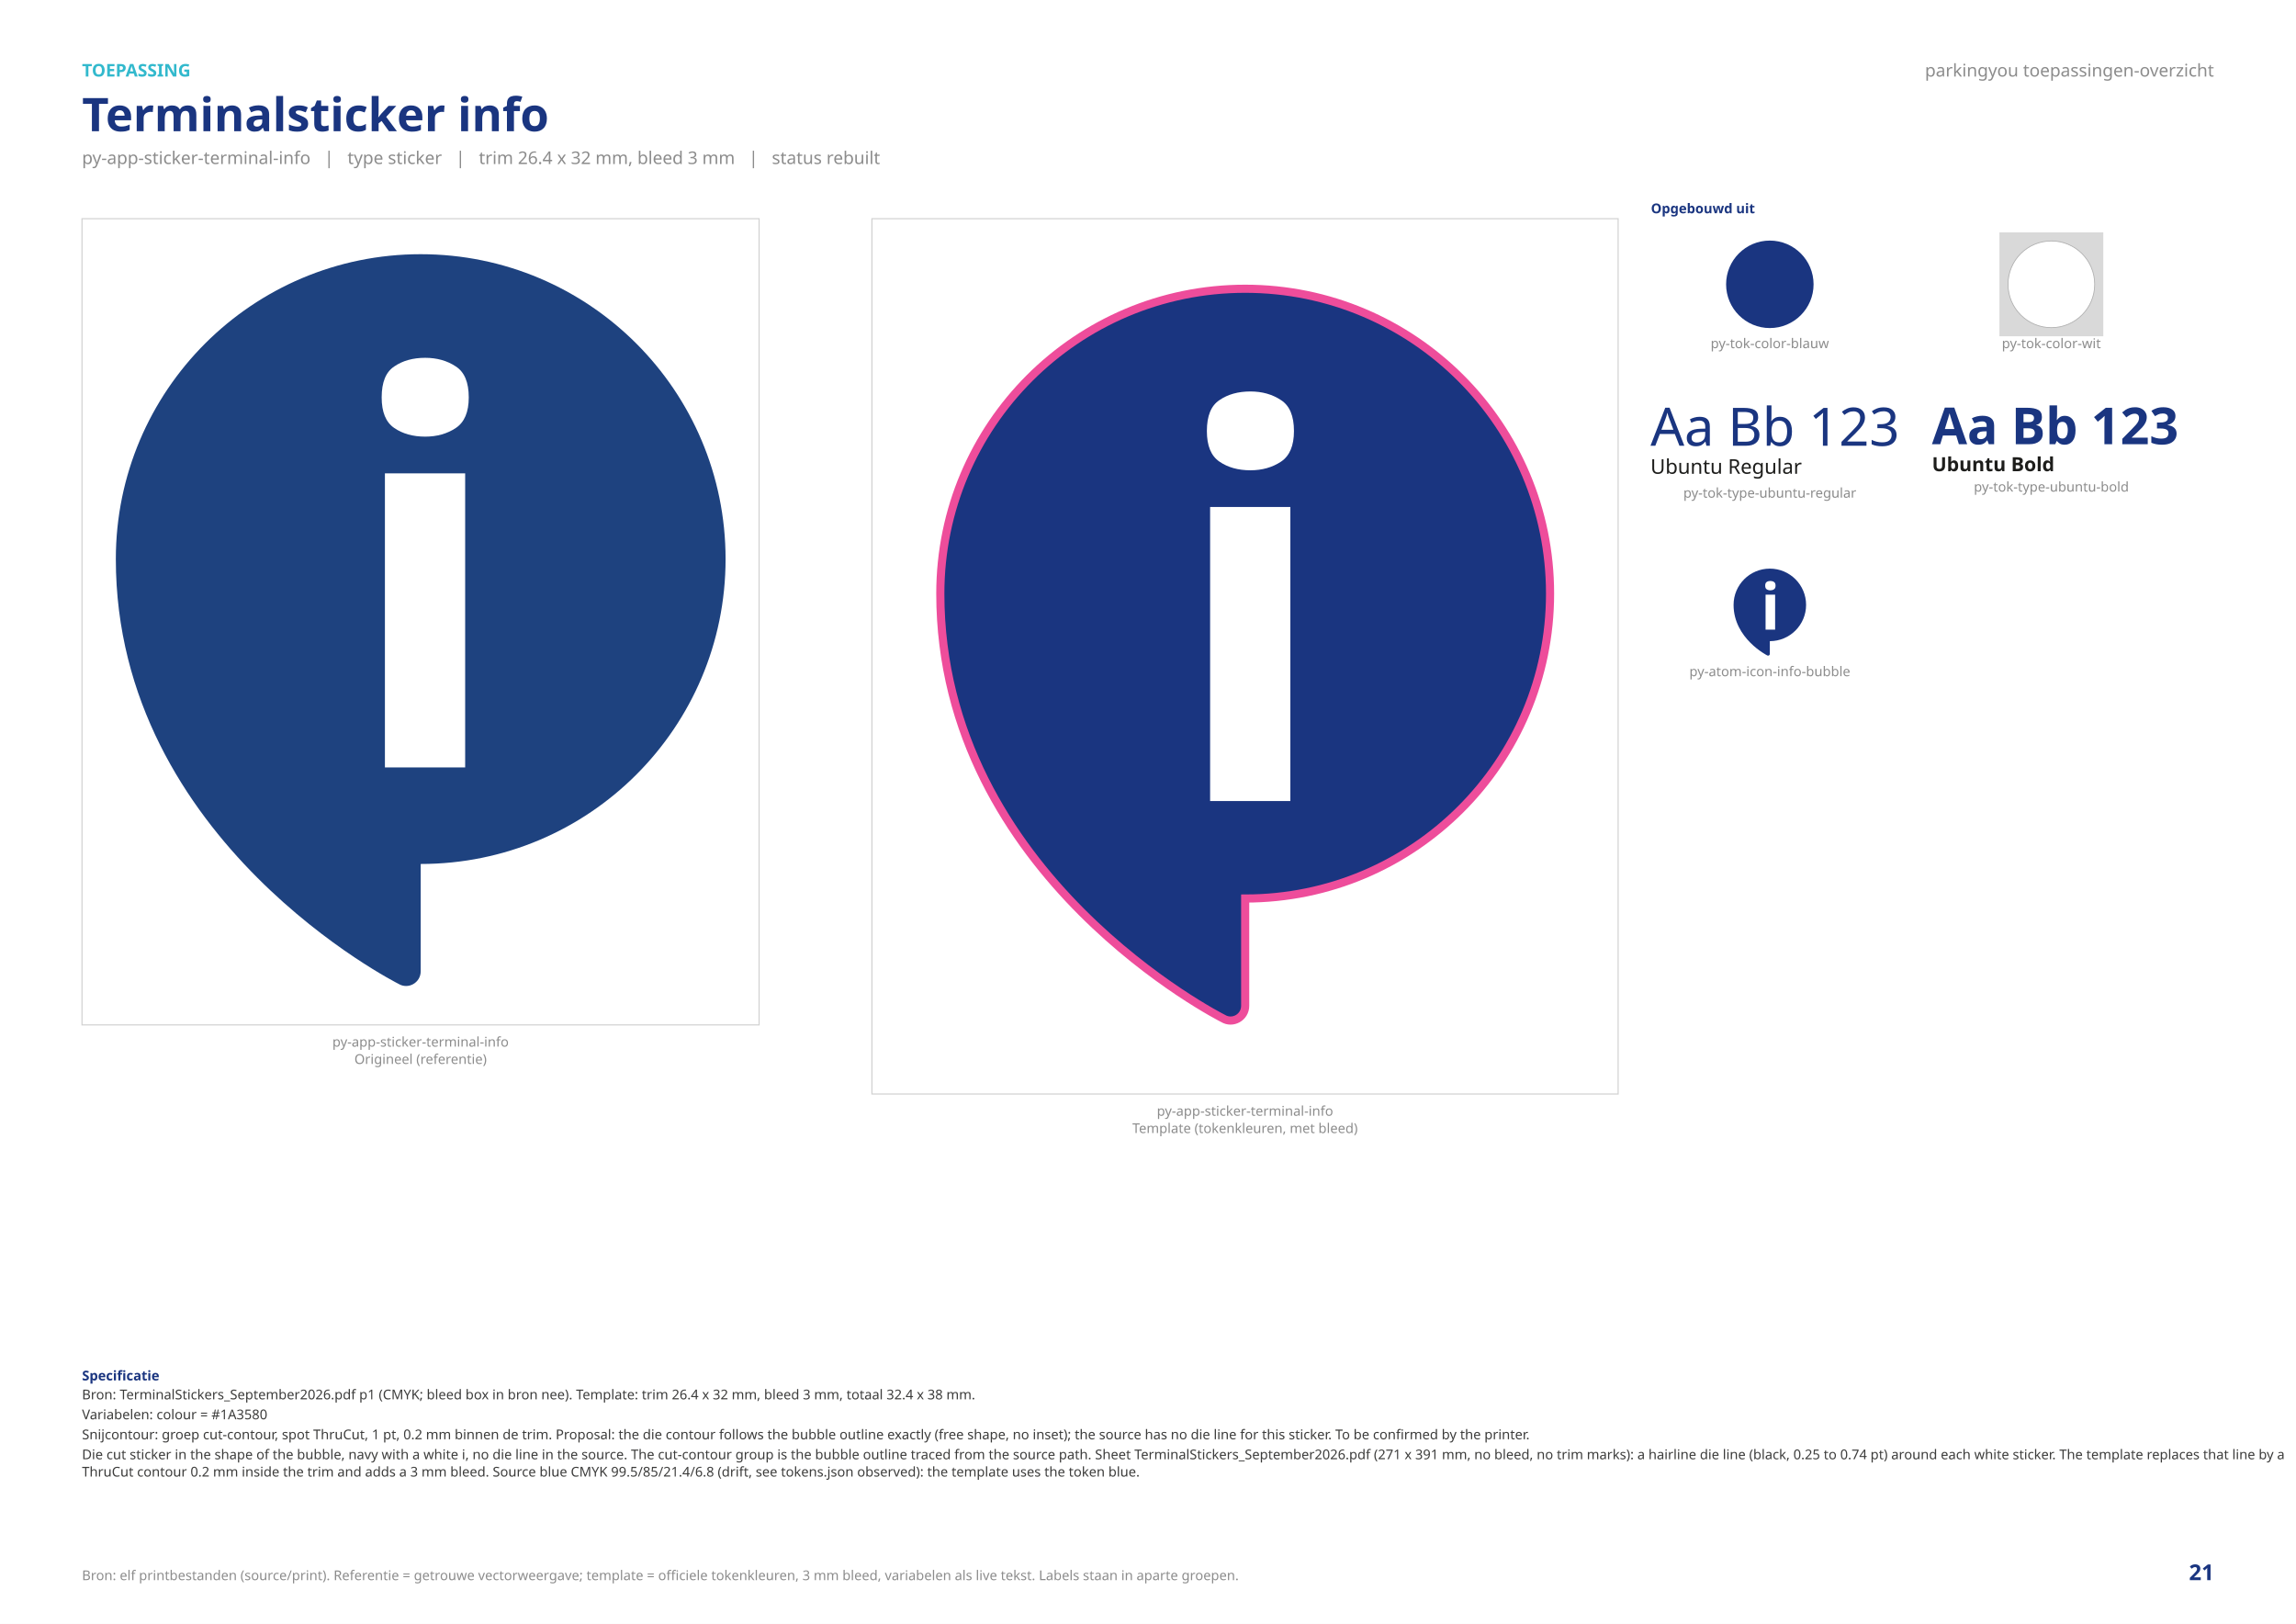
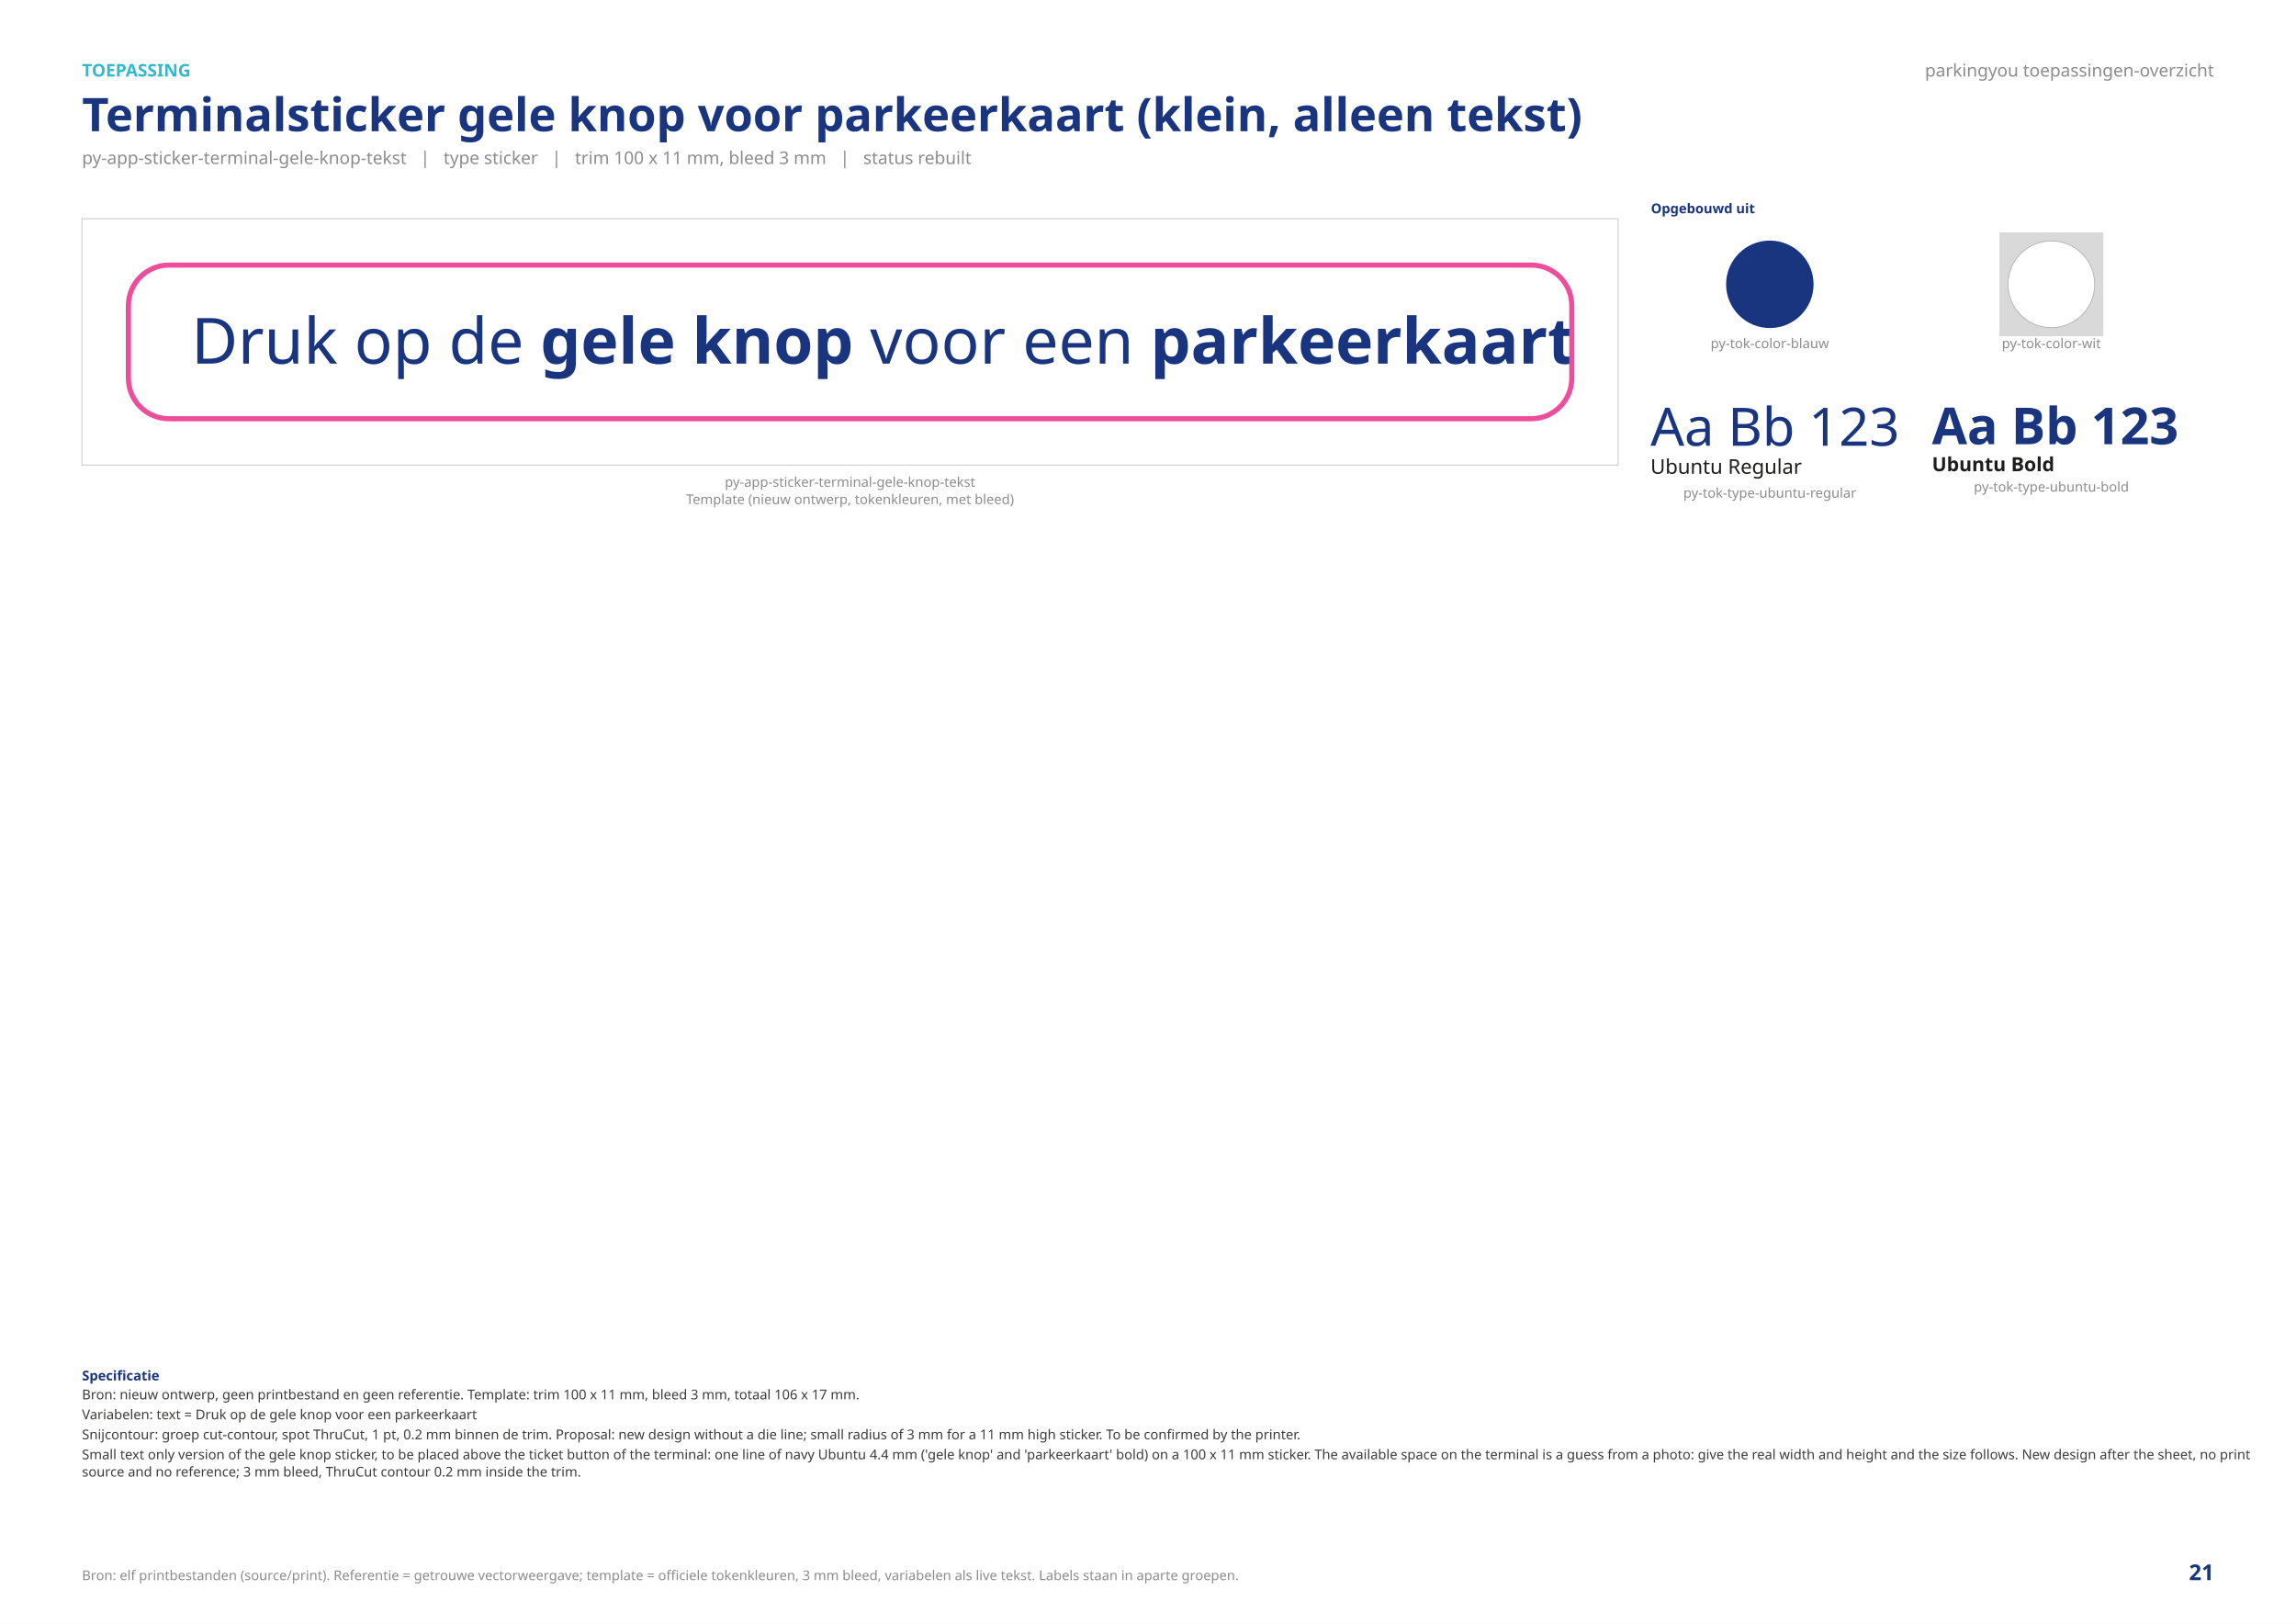
<svg xmlns="http://www.w3.org/2000/svg" width="420mm" height="297mm" viewBox="0 0 420 297">
  <rect width="420" height="297" fill="#FFFFFF" />
  <g id="page-chrome" opacity="1">
    <text x="15" y="14" font-family="Ubuntu" font-size="3.2" fill="#32B9CD" font-weight="bold" xml:space="preserve">TOEPASSING</text>
-     <text x="15" y="24" font-family="Ubuntu" font-size="8.5" fill="#1A3580" font-weight="bold" xml:space="preserve">Terminalsticker info</text>
-     <text x="15" y="30" font-family="Ubuntu" font-size="3.2" fill="#8C8C8C" xml:space="preserve">py-app-sticker-terminal-info   |   type sticker   |   trim 26.4 x 32 mm, bleed 3 mm   |   status rebuilt</text>
+     <text x="15" y="24" font-family="Ubuntu" font-size="8.5" fill="#1A3580" font-weight="bold" xml:space="preserve">Terminalsticker gele knop voor parkeerkaart (klein, alleen tekst)</text>
+     <text x="15" y="30" font-family="Ubuntu" font-size="3.2" fill="#8C8C8C" xml:space="preserve">py-app-sticker-terminal-gele-knop-tekst   |   type sticker   |   trim 100 x 11 mm, bleed 3 mm   |   status rebuilt</text>
    <text x="405" y="14" font-family="Ubuntu" font-size="3.2" fill="#8C8C8C" text-anchor="end" xml:space="preserve">parkingyou toepassingen-overzicht</text>
    <text x="15" y="289" font-family="Ubuntu" font-size="2.469" fill="#8C8C8C" xml:space="preserve">Bron: elf printbestanden (source/print). Referentie = getrouwe vectorweergave; template = officiele tokenkleuren, 3 mm bleed, variabelen als live tekst. Labels staan in aparte groepen.</text>
    <text x="405" y="289" font-family="Ubuntu" font-size="4" fill="#1A3580" font-weight="bold" text-anchor="end" xml:space="preserve">21</text>
  </g>
-   <g id="frame-py-app-sticker-terminal-info-reference" opacity="1">
-     <rect x="15" y="40" width="123.861" height="147.454" fill="none" stroke="#D0D0D0" stroke-width="0.2" />
+   <g id="frame-py-app-sticker-terminal-gele-knop-tekst-template" opacity="1">
+     <rect x="15" y="40" width="281" height="45.066" fill="none" stroke="#D0D0D0" stroke-width="0.2" />
  </g>
-   <g id="py-app-sticker-terminal-info-reference" opacity="1">
-     <g transform="translate(15 40) scale(4.213)">
-       <g id="py-app-sticker-terminal-info-reference" data-role="reference">
-         <path d="M14.706 1.541C7.395 1.541 1.469 7.467 1.469 14.777C1.469 27.06 13.744 33.217 13.744 33.217C14.165 33.475 14.706 33.168 14.706 32.674L14.706 28.013C22.017 28.013 27.944 22.087 27.944 14.777C27.944 7.467 22.017 1.541 14.706 1.541" fill="#1E427F" />
-         <text x="11.325" y="23.823" font-family="Ubuntu" font-size="23.395" font-weight="bold" fill="#FFFFFF" xml:space="preserve">i</text>
-       </g>
-     </g>
-   </g>
-   <g id="label-py-app-sticker-terminal-info-2" opacity="1">
-     <text x="76.931" y="191.423" font-family="Ubuntu" font-size="2.469" fill="#8C8C8C" text-anchor="middle" xml:space="preserve">py-app-sticker-terminal-info</text>
-     <text x="76.931" y="194.584" font-family="Ubuntu" font-size="2.469" fill="#8C8C8C" text-anchor="middle" xml:space="preserve">Origineel (referentie)</text>
-   </g>
-   <g id="frame-py-app-sticker-terminal-info-template" opacity="1">
-     <rect x="159.5" y="40" width="136.5" height="160.093" fill="none" stroke="#D0D0D0" stroke-width="0.2" />
-   </g>
-   <g id="py-app-sticker-terminal-info-template" opacity="1">
-     <g transform="translate(159.5 40) scale(4.213)">
-       <g id="py-app-sticker-terminal-info-template">
-         <g id="py-atom-icon-info-bubble" data-variable="colour">
-           <g data-element="py-atom-icon-info-bubble" transform="translate(3 3) scale(1 1)">
-             <path d="M13.237 0C5.926 0 0 5.926 0 13.236C0 25.52 12.275 31.677 12.275 31.677C12.696 31.934 13.237 31.627 13.237 31.133L13.237 26.472C20.548 26.472 26.475 20.546 26.475 13.236C26.475 5.926 20.548 0 13.237 0" fill="#1A3580" />
-             <text x="9.856" y="22.282" font-family="Ubuntu" font-size="23.395" font-weight="bold" fill="#FFFFFF" xml:space="preserve">i</text>
-           </g>
-         </g>
+   <g id="py-app-sticker-terminal-gele-knop-tekst-template" opacity="1">
+     <g transform="translate(15 40) scale(2.651)">
+       <g id="py-app-sticker-terminal-gele-knop-tekst-template">
+         <text x="7.539" y="10" font-family="Ubuntu" font-size="4.4" fill="#1A3580" data-variable="text" xml:space="preserve">Druk op de <tspan font-family="Ubuntu" font-weight="bold">gele knop</tspan> voor een <tspan font-family="Ubuntu" font-weight="bold">parkeerkaart</tspan>
+         </text>
        <g id="cut-contour" data-spot="ThruCut">
-           <path transform="translate(3 3)" d="M13.206 0.041C5.895 0.041 -0.031 5.967 -0.031 13.277C-0.031 25.56 12.244 31.717 12.244 31.717C12.665 31.975 13.206 31.668 13.206 31.174L13.206 26.513C20.517 26.513 26.444 20.587 26.444 13.277C26.444 5.967 20.517 0.041 13.206 0.041" fill="none" stroke="#EE4D9B" stroke-width="0.353" />
+           <rect x="3.2" y="3.2" width="99.6" height="10.6" fill="none" stroke="#EE4D9B" stroke-width="0.353" rx="2.8" ry="2.8" />
        </g>
      </g>
    </g>
  </g>
-   <g id="label-py-app-sticker-terminal-info-5" opacity="1">
-     <text x="227.75" y="204.062" font-family="Ubuntu" font-size="2.469" fill="#8C8C8C" text-anchor="middle" xml:space="preserve">py-app-sticker-terminal-info</text>
-     <text x="227.75" y="207.223" font-family="Ubuntu" font-size="2.469" fill="#8C8C8C" text-anchor="middle" xml:space="preserve">Template (tokenkleuren, met bleed)</text>
+   <g id="label-py-app-sticker-terminal-gele-knop-tekst-2" opacity="1">
+     <text x="155.5" y="89.035" font-family="Ubuntu" font-size="2.469" fill="#8C8C8C" text-anchor="middle" xml:space="preserve">py-app-sticker-terminal-gele-knop-tekst</text>
+     <text x="155.5" y="92.196" font-family="Ubuntu" font-size="2.469" fill="#8C8C8C" text-anchor="middle" xml:space="preserve">Template (nieuw ontwerp, tokenkleuren, met bleed)</text>
  </g>
  <g id="head-exploded" opacity="1">
    <text x="302" y="39" font-family="Ubuntu" font-size="2.469" fill="#1A3580" font-weight="bold" xml:space="preserve">Opgebouwd uit</text>
  </g>
-   <g id="py-app-sticker-terminal-info-built-py-tok-color-blauw" opacity="1">
+   <g id="py-app-sticker-terminal-gele-knop-tekst-built-py-tok-color-blauw" opacity="1">
    <g transform="translate(315.75 44) scale(0.667)">
      <g id="py-tok-color-blauw">
        <path d="M23.989 11.994C23.989 18.619 18.619 23.989 11.994 23.989C5.37 23.989 0 18.619 0 11.994C0 5.37 5.37 0 11.994 0C18.619 0 23.989 5.37 23.989 11.994Z" fill="#1A3580" />
      </g>
    </g>
  </g>
-   <g id="label-py-tok-color-blauw-8" opacity="1">
+   <g id="label-py-tok-color-blauw-5" opacity="1">
    <text x="323.75" y="63.669" font-family="Ubuntu" font-size="2.469" fill="#8C8C8C" text-anchor="middle" xml:space="preserve">py-tok-color-blauw</text>
  </g>
-   <g id="tile-py-app-sticker-terminal-info-built-py-tok-color-wit" opacity="1">
+   <g id="tile-py-app-sticker-terminal-gele-knop-tekst-built-py-tok-color-wit" opacity="1">
    <rect x="365.75" y="42.5" width="19" height="19" fill="#D9D9D9" />
  </g>
-   <g id="py-app-sticker-terminal-info-built-py-tok-color-wit" opacity="1">
+   <g id="py-app-sticker-terminal-gele-knop-tekst-built-py-tok-color-wit" opacity="1">
    <g transform="translate(367.25 44) scale(0.661)">
      <g id="py-tok-color-wit">
        <path d="M24.095 12.1C24.095 18.725 18.725 24.095 12.1 24.095C5.476 24.095 0.106 18.725 0.106 12.1C0.106 5.476 5.476 0.106 12.1 0.106C18.725 0.106 24.095 5.476 24.095 12.1Z" fill="#FFFFFF" stroke="#AEAEAE" stroke-width="0.212" />
      </g>
    </g>
  </g>
-   <g id="label-py-tok-color-wit-11" opacity="1">
+   <g id="label-py-tok-color-wit-8" opacity="1">
    <text x="375.25" y="63.669" font-family="Ubuntu" font-size="2.469" fill="#8C8C8C" text-anchor="middle" xml:space="preserve">py-tok-color-wit</text>
  </g>
-   <g id="py-app-sticker-terminal-info-built-py-tok-type-ubuntu-regular" opacity="1">
+   <g id="py-app-sticker-terminal-gele-knop-tekst-built-py-tok-type-ubuntu-regular" opacity="1">
    <g transform="translate(302 74) scale(0.808)">
      <g id="py-tok-type-ubuntu-regular">
        <text x="-0.096" y="9.308" font-family="Ubuntu" font-size="11.994" fill="#1A3580" xml:space="preserve">Aa Bb 123</text>
        <text x="-0.096" y="15.658" font-family="Ubuntu" font-size="4.586" fill="#1D1D1B" xml:space="preserve">Ubuntu Regular</text>
      </g>
    </g>
  </g>
-   <g id="label-py-tok-type-ubuntu-regular-13" opacity="1">
+   <g id="label-py-tok-type-ubuntu-regular-10" opacity="1">
    <text x="323.75" y="91.019" font-family="Ubuntu" font-size="2.469" fill="#8C8C8C" text-anchor="middle" xml:space="preserve">py-tok-type-ubuntu-regular</text>
  </g>
-   <g id="py-app-sticker-terminal-info-built-py-tok-type-ubuntu-bold" opacity="1">
+   <g id="py-app-sticker-terminal-gele-knop-tekst-built-py-tok-type-ubuntu-bold" opacity="1">
    <g transform="translate(353.5 74) scale(0.778)">
      <g id="py-tok-type-ubuntu-bold">
        <text x="-0.12" y="9.308" font-family="Ubuntu" font-size="11.994" font-weight="bold" fill="#1A3580" xml:space="preserve">Aa Bb 123</text>
        <text x="-0.12" y="15.658" font-family="Ubuntu" font-size="4.586" font-weight="bold" fill="#1D1D1B" xml:space="preserve">Ubuntu Bold</text>
      </g>
    </g>
  </g>
-   <g id="label-py-tok-type-ubuntu-bold-15" opacity="1">
+   <g id="label-py-tok-type-ubuntu-bold-12" opacity="1">
    <text x="375.25" y="89.903" font-family="Ubuntu" font-size="2.469" fill="#8C8C8C" text-anchor="middle" xml:space="preserve">py-tok-type-ubuntu-bold</text>
  </g>
-   <g id="py-app-sticker-terminal-info-built-py-atom-icon-info-bubble" opacity="1">
-     <g transform="translate(317.118 104) scale(0.501)">
-       <g id="py-atom-icon-info-bubble">
-         <path d="M13.237 0C5.926 0 0 5.926 0 13.236C0 25.52 12.275 31.677 12.275 31.677C12.696 31.934 13.237 31.627 13.237 31.133L13.237 26.472C20.548 26.472 26.475 20.546 26.475 13.236C26.475 5.926 20.548 0 13.237 0" fill="#1A3580" />
-         <text x="9.856" y="22.282" font-family="Ubuntu" font-size="23.395" font-weight="bold" fill="#FFFFFF" xml:space="preserve">i</text>
-       </g>
-     </g>
-   </g>
-   <g id="label-py-atom-icon-info-bubble-17" opacity="1">
-     <text x="323.75" y="123.669" font-family="Ubuntu" font-size="2.469" fill="#8C8C8C" text-anchor="middle" xml:space="preserve">py-atom-icon-info-bubble</text>
-   </g>
-   <g id="spec-py-app-sticker-terminal-info" opacity="1">
+   <g id="spec-py-app-sticker-terminal-gele-knop-tekst" opacity="1">
    <text x="15" y="252.469" font-family="Ubuntu" font-size="2.469" fill="#1A3580" font-weight="bold" xml:space="preserve">Specificatie</text>
-     <text x="15" y="255.927" font-family="Ubuntu" font-size="2.469" fill="#3C3C3B" xml:space="preserve">Bron: TerminalStickers_September2026.pdf p1 (CMYK; bleed box in bron nee). Template: trim 26.4 x 32 mm, bleed 3 mm, totaal 32.4 x 38 mm.</text>
-     <text x="15" y="259.581" font-family="Ubuntu" font-size="2.469" fill="#3C3C3B" xml:space="preserve">Variabelen: colour = #1A3580</text>
-     <text x="15" y="263.236" font-family="Ubuntu" font-size="2.469" fill="#3C3C3B" xml:space="preserve">Snijcontour: groep cut-contour, spot ThruCut, 1 pt, 0.2 mm binnen de trim. Proposal: the die contour follows the bubble outline exactly (free shape, no inset); the source has no die line for this sticker. To be confirmed by the printer.</text>
-     <text x="15" y="266.891" font-family="Ubuntu" font-size="2.469" fill="#3C3C3B" xml:space="preserve">Die cut sticker in the shape of the bubble, navy with a white i, no die line in the source. The cut-contour group is the bubble outline traced from the source path. Sheet TerminalStickers_September2026.pdf (271 x 391 mm, no bleed, no trim marks): a hairline die line (black, 0.25 to 0.74 pt) around each white sticker. The template replaces that line by a</text>
-     <text x="15" y="270.052" font-family="Ubuntu" font-size="2.469" fill="#3C3C3B" xml:space="preserve">ThruCut contour 0.2 mm inside the trim and adds a 3 mm bleed. Source blue CMYK 99.5/85/21.4/6.8 (drift, see tokens.json observed): the template uses the token blue.</text>
+     <text x="15" y="255.927" font-family="Ubuntu" font-size="2.469" fill="#3C3C3B" xml:space="preserve">Bron: nieuw ontwerp, geen printbestand en geen referentie. Template: trim 100 x 11 mm, bleed 3 mm, totaal 106 x 17 mm.</text>
+     <text x="15" y="259.581" font-family="Ubuntu" font-size="2.469" fill="#3C3C3B" xml:space="preserve">Variabelen: text = Druk op de gele knop voor een parkeerkaart</text>
+     <text x="15" y="263.236" font-family="Ubuntu" font-size="2.469" fill="#3C3C3B" xml:space="preserve">Snijcontour: groep cut-contour, spot ThruCut, 1 pt, 0.2 mm binnen de trim. Proposal: new design without a die line; small radius of 3 mm for a 11 mm high sticker. To be confirmed by the printer.</text>
+     <text x="15" y="266.891" font-family="Ubuntu" font-size="2.469" fill="#3C3C3B" xml:space="preserve">Small text only version of the gele knop sticker, to be placed above the ticket button of the terminal: one line of navy Ubuntu 4.4 mm ('gele knop' and 'parkeerkaart' bold) on a 100 x 11 mm sticker. The available space on the terminal is a guess from a photo: give the real width and height and the size follows. New design after the sheet, no print</text>
+     <text x="15" y="270.052" font-family="Ubuntu" font-size="2.469" fill="#3C3C3B" xml:space="preserve">source and no reference; 3 mm bleed, ThruCut contour 0.2 mm inside the trim.</text>
  </g>
</svg>
